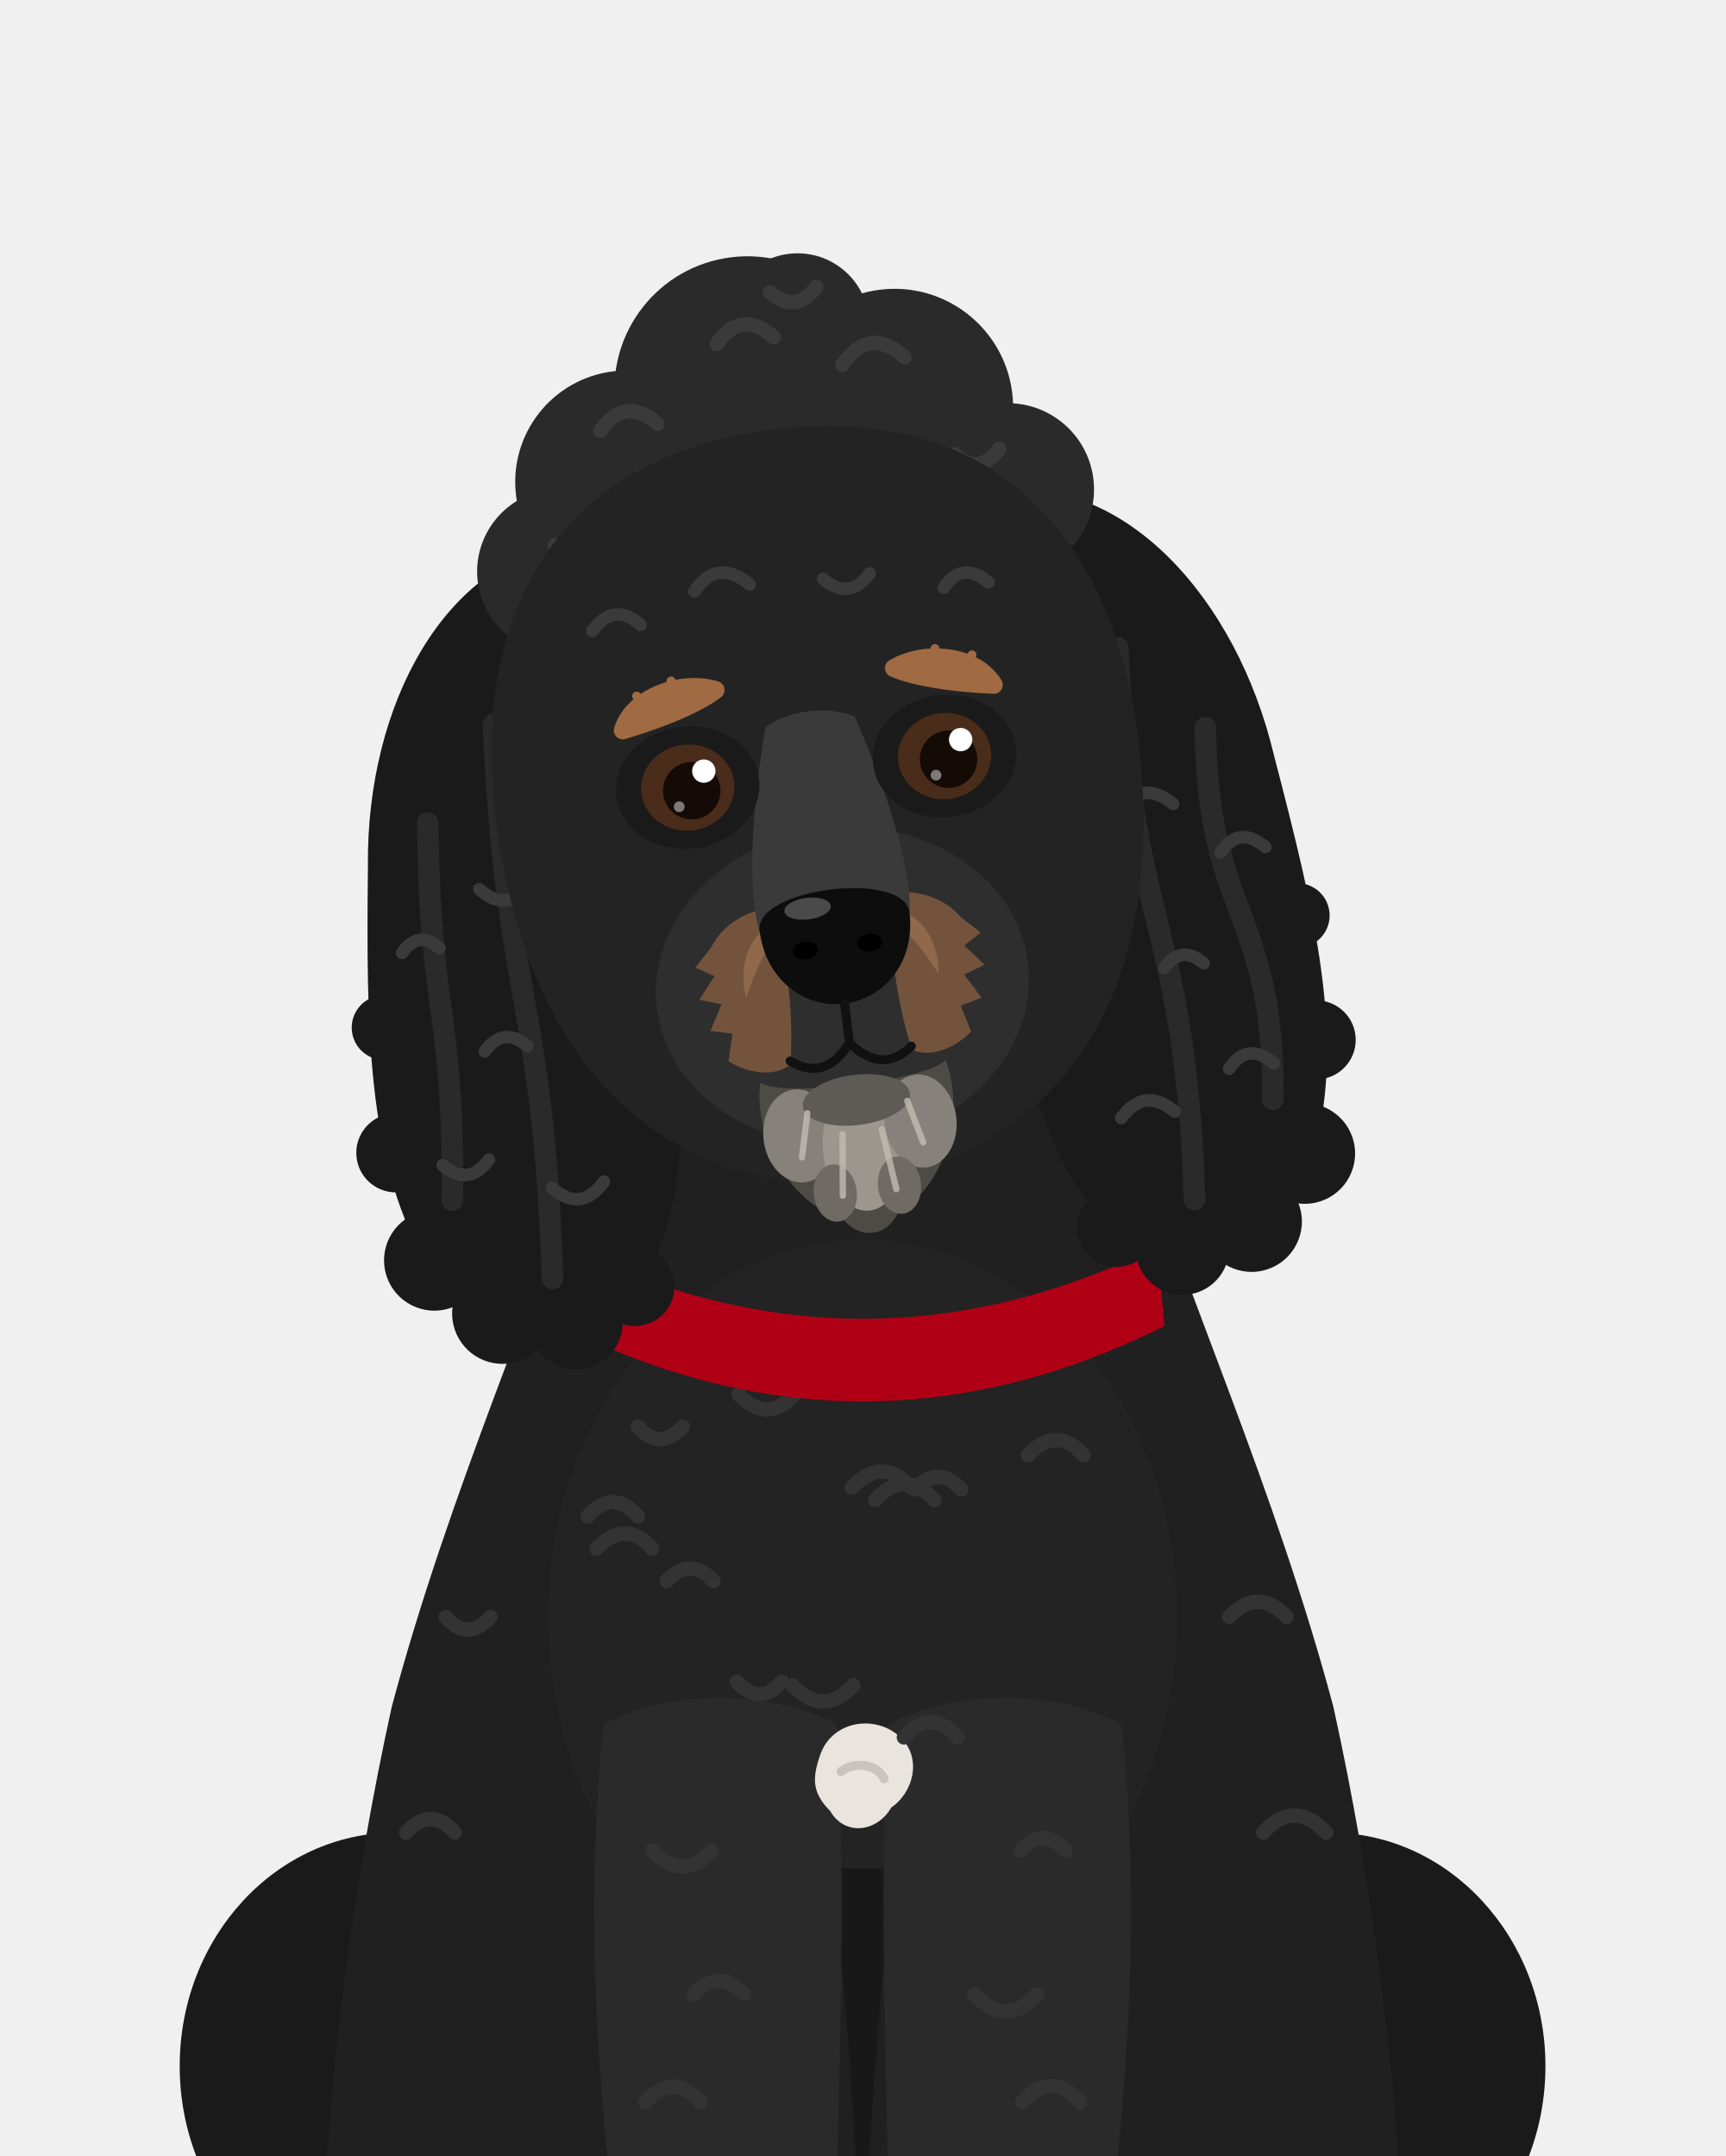
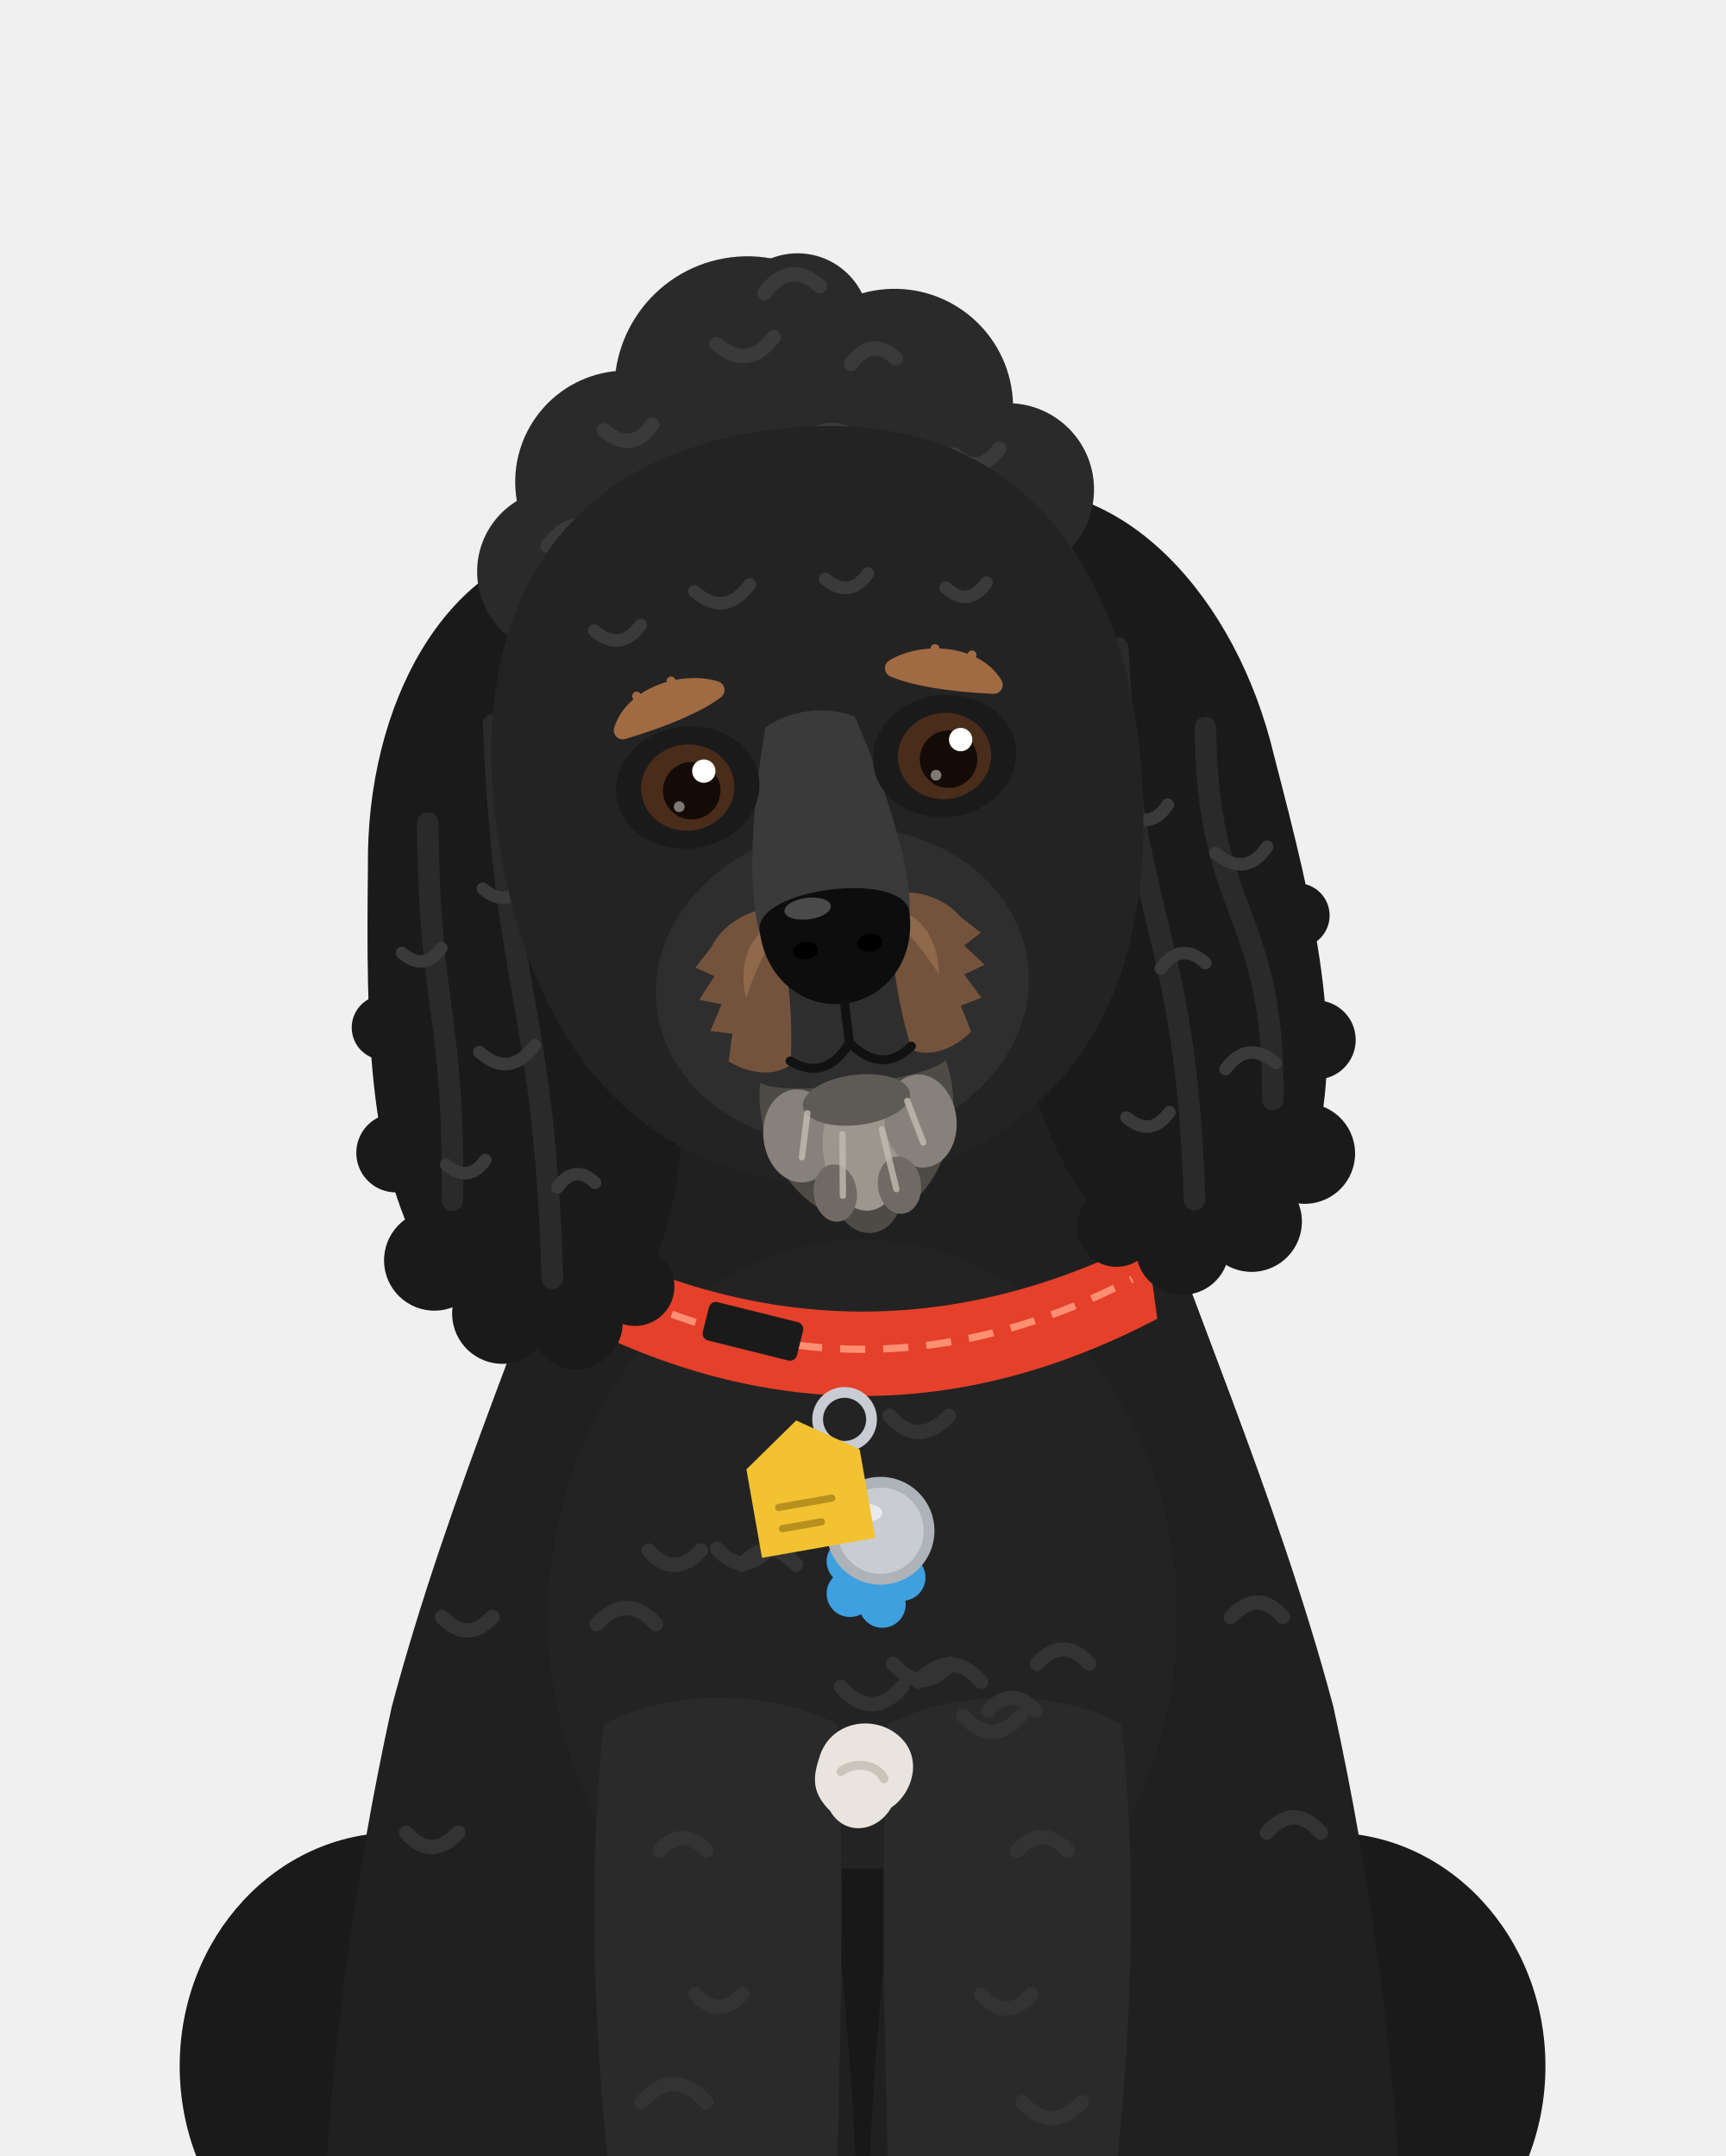
- <svg xmlns="http://www.w3.org/2000/svg" role="img" aria-label="Teddy, a black Australian labradoodle with a curly coat, tan brows, a grey beard, a white chest patch, and a red collar" viewBox="0 0 960 1200">
+ <svg xmlns="http://www.w3.org/2000/svg" role="img" aria-label="Teddy, an Australian labradoodle with a black curly coat, sitting and looking at you" viewBox="0 0 960 1200">
  <ellipse cx="220" cy="1150" fill="#1A1A1A" rx="120" ry="130" />
  <ellipse cx="740" cy="1150" fill="#1A1A1A" rx="120" ry="130" />
  <path fill="#202020" d="M332 620c-32 100-82 210-114 330-22 100-32 190-36 250h596c-4-60-14-150-36-250-32-120-82-230-114-330Z" />
  <ellipse cx="480" cy="640" fill="#202020" rx="170" ry="70" />
  <ellipse cx="480" cy="900" fill="#232323" rx="175" ry="210" />
  <path fill="#181818" d="M462 1040c8 60 12 120 14 160h8c2-40 6-100 14-160Z" />
  <path fill="#2A2A2A" d="M336 960c-10 90-4 180 2 240h128c2-80 4-160 0-240-36-20-96-20-130 0m288 0c10 90 4 180-2 240H494c-2-80-4-160 0-240 36-20 96-20 130 0" />
  <path fill="#E9E5DE" d="M456 978c6-20 30-24 44-12s8 32-4 40c-8 14-26 16-34 2-10-10-10-18-6-30" />
  <path fill="none" stroke="#C9C4BC" stroke-linecap="round" stroke-width="5" d="M468 986c8-6 20-4 24 4" />
-   <path fill="none" stroke="#333" stroke-linecap="round" stroke-width="8" d="M411 776q16 17 31 0m67-19q16-18 32 0m-67 71q17-18 33 0m-175 34q16-17 31 0m-36-18q14-16 28 0m86 94q17 18 34 0M355 794q12 14 25 0m123 173q15-17 30 0" />
-   <path fill="none" stroke="#333" stroke-linecap="round" stroke-width="8" d="M487 835q16-18 33 0m52-25q16-17 31 0M410 936q13 14 25 0m-64-56q13-14 26 0" />
-   <path fill="none" stroke="#333" stroke-linecap="round" stroke-width="8" d="M509 829q13-14 26 0m-55-74q15-16 29 0m-146 275q17 18 33 0m-10 80q14-15 28 0m-55 60q16-17 31 0m178-140q12-14 25 0m-51 80q18 19 35 0m-8 60q16-18 32 0M248 900q12 14 25 0m411 0q16-17 32 0m-490 120q14-15 27 0m450 0q17-19 35 0" />
-   <path fill="#b00016" d="M316 694q164 80 328 0l4 44q-168 84-336 0Z" />
+   <path fill="none" stroke="#333" stroke-linecap="round" stroke-width="8" d="M413 871q15-17 30 0m93 84q16 18 32 0m-57-19q18-19 35 0m-78 3q17 19 34 0m-141-76q14 16 29 0m187 63q15-16 29 0" />
+   <path fill="none" stroke="#333" stroke-linecap="round" stroke-width="8" d="M497 926q16 18 32 0m-26-157q12-14 25 0M332 904q17-18 33 0m107-48q18 19 35 0m43 96q13-14 26 0M448 747q18 20 36 0m11 41q16 18 33 0m-129 74q14 16 29 0m-61 168q13-14 26 0m-6 80q13 14 26 0m-56 60q18-20 36 0m173-140q14-15 28 0m-48 80q14 16 28 0m-5 60q16 18 33 0M246 900q14 15 28 0m411 0q15-16 29 0m-488 120q14 16 29 0m450 0q15-17 30 0" />
+   <path fill="#E5402A" d="M322 690q158 80 316 0l6 44q-164 86-328 0Z" />
+   <path fill="none" stroke="#FF8F72" stroke-dasharray="14 10" stroke-width="4" d="M330 712q150 78 300 0" />
+   <rect width="54" height="22" x="392" y="730" fill="#1A1A1A" rx="4" transform="rotate(14 419 741)" />
+   <circle cx="470" cy="790" r="15" fill="none" stroke="#C9CCD2" stroke-width="6" />
+   <path fill="none" stroke="#C9CCD2" stroke-width="4" d="M470 805c-2 10 0 17 8 23" />
+   <circle cx="502" cy="878" r="13" fill="#3FA0E0" />
+   <circle cx="491" cy="893" r="13" fill="#3FA0E0" />
+   <circle cx="473" cy="887" r="13" fill="#3FA0E0" />
+   <circle cx="473" cy="869" r="13" fill="#3FA0E0" />
+   <circle cx="491" cy="863" r="13" fill="#3FA0E0" />
+   <circle cx="490" cy="852" r="30" fill="#AEB2B9" />
+   <circle cx="490" cy="852" r="24" fill="#C9CCD2" />
+   <ellipse cx="482" cy="842" fill="#E8EAED" rx="9" ry="5" />
+   <path fill="#F2C230" d="m415.36 817.83 27.694-27.222 35.334 16.109 8.683 49.24-63.028 11.114Z" />
+   <path stroke="#B8901E" stroke-linecap="round" stroke-width="4" d="m433.315 839.035 29.545-5.21m-27.46 17.027 21.665-3.82" />
  <g transform="rotate(-7 480 640)">
    <path fill="#1A1A1A" d="M360 285c-70 0-124 75-134 165-12 90-20 160 4 220 20 45 70 58 106 38 32-18 48-78 52-148 4-80 22-230-28-275" />
    <circle cx="236" cy="672" r="28" fill="#1A1A1A" />
    <circle cx="270" cy="706" r="28" fill="#1A1A1A" />
    <circle cx="310" cy="716" r="26" fill="#1A1A1A" />
    <circle cx="345" cy="700" r="22" fill="#1A1A1A" />
    <circle cx="222" cy="610" r="22" fill="#1A1A1A" />
    <circle cx="224" cy="540" r="18" fill="#1A1A1A" />
    <path fill="none" stroke="#2A2A2A" stroke-linecap="round" stroke-width="12" d="M262 430c-12 105 2 105-12 210m55-260c-12 155 9 155-5 310" />
-     <path fill="none" stroke="#3A3A3A" stroke-linecap="round" stroke-width="7" d="M239 500q11-12 21 0m18 60q12-13 24 0m-55 60q13 14 26 0m33 20q14 16 29 0m-49-170q14 16 28 0" />
+     <path fill="none" stroke="#3A3A3A" stroke-linecap="round" stroke-width="7" d="M239 500q11 12 22 0m14 60q15 17 31 0m-57 60q11 12 22 0m38 20q11-12 21 0m-42-170q12 13 24 0" />
    <path fill="#1A1A1A" d="M600 285c70 0 124 75 134 165 12 90 20 160-4 220-20 45-70 58-106 38-32-18-48-78-52-148-4-80-22-230 28-275" />
    <circle cx="724" cy="672" r="28" fill="#1A1A1A" />
    <circle cx="690" cy="706" r="28" fill="#1A1A1A" />
    <circle cx="650" cy="716" r="26" fill="#1A1A1A" />
    <circle cx="615" cy="700" r="22" fill="#1A1A1A" />
    <circle cx="738" cy="610" r="22" fill="#1A1A1A" />
    <circle cx="736" cy="540" r="18" fill="#1A1A1A" />
    <path fill="none" stroke="#2A2A2A" stroke-linecap="round" stroke-width="12" d="M698 430c-12 105 26 105 12 210m-55-260c-12 155 19 155 5 310" />
-     <path fill="none" stroke="#3A3A3A" stroke-linecap="round" stroke-width="7" d="M698 500q12-14 25 0m-64 60q11-12 22 0m7 60q12-14 25 0m-88 20q15-16 30 0m-10-170q15-16 30 0" />
+     <path fill="none" stroke="#3A3A3A" stroke-linecap="round" stroke-width="7" d="M695 500q15 16 29 0m-67 60q13-14 25 0m4 60q14-15 28 0m-86 20q12 13 24 0m-5-170q13 14 25 0" />
    <circle cx="395" cy="255" r="62" fill="#2A2A2A" />
    <circle cx="468" cy="212" r="74" fill="#2A2A2A" />
    <circle cx="548" cy="232" r="66" fill="#2A2A2A" />
    <circle cx="605" cy="285" r="48" fill="#2A2A2A" />
    <circle cx="352" cy="300" r="46" fill="#2A2A2A" />
    <circle cx="500" cy="180" r="40" fill="#2A2A2A" />
-     <path fill="none" stroke="#3A3A3A" stroke-linecap="round" stroke-width="8" d="M384 225q16-18 32 0m38-40q16-18 32 0m36 20q18-20 35 0m21 57q12 14 25 0m-171 3q13 15 27 0m39-15q12 13 24 0m-171 35q14 15 27 0m109-125q13 14 26 0" />
+     <path fill="none" stroke="#3A3A3A" stroke-linecap="round" stroke-width="8" d="M386 225q14 15 27 0m41-40q16 17 32 0m41 20q13-14 25 0m26 57q12 14 25 0m-173 3q15 16 29 0m33-15q18-20 36 0m-181 35q18-19 35 0m102-125q16-17 31 0" />
    <path fill="#232323" d="M480 236c132 0 184 94 180 208-4 122-60 206-180 216-120-10-176-94-180-216-4-114 48-208 180-208" />
    <path fill="#232323" d="M332 330c48-50 248-50 296 0 4 20-10 42-28 38-12 17-34 14-44 0-16 16-41 14-51-2-13 18-39 18-51 0-12 16-36 18-50 2-12 14-36 14-44-2-20 6-34-14-28-36" />
-     <path fill="none" stroke="#3A3A3A" stroke-linecap="round" stroke-width="7" d="M366 335q14-15 27 0m32-15q15-17 31 0m41 2q13 14 26 0m40 13q12-14 25 0" />
+     <path fill="none" stroke="#3A3A3A" stroke-linecap="round" stroke-width="7" d="M367 335q13 14 26 0m32-15q15 17 31 0m42 2q12 13 24 0m42 13q11 13 23 0" />
    <path fill="#A06A42" stroke="#A06A42" stroke-linejoin="round" stroke-width="10" d="M376 392c8-18 36-24 54-16-10 6-30 12-54 16Zm208 0c-8-18-36-24-54-16 10 6 30 12 54 16Z" />
    <path stroke="#A06A42" stroke-linecap="round" stroke-width="5" d="m392 382-6-8m22 3-2-9m162 14 6-8m-22 3 2-9" />
    <ellipse cx="480" cy="548" fill="#2E2E2E" rx="104" ry="88" />
    <path fill="#8F6142" d="M446 500c-14 0-28 6-36 18l-10 10 10 6-10 12 12 4-8 14 12 3-4 15c10 8 24 12 34 6 5-28 6-58 0-88m68 0c14 0 28 6 36 18l10 10-10 6 10 12-12 4 8 14-12 3 4 15c-10 8-24 12-34 6-5-28-6-58 0-88" opacity=".72" />
    <path fill="#A87A55" d="M440 512c-10 6-16 20-14 36 4-8 10-20 16-26Zm80 0c10 6 16 20 14 36-4-8-10-20-16-26Z" opacity=".55" />
    <path fill="#3A3A3A" d="M455 400c15-8 35-8 50 0 15 50 23 100 15 120h-80c-8-20 0-70 15-120" />
    <ellipse cx="408" cy="428" fill="#1A1A1A" rx="40" ry="34" />
    <ellipse cx="408" cy="428" fill="#4A2C1A" rx="26" ry="24" />
    <circle cx="410" cy="430" r="16" fill="#140B06" />
    <circle cx="418" cy="420" r="6.5" fill="#FFF" />
    <circle cx="402" cy="438" r="3" fill="#FFF" opacity=".45" />
    <ellipse cx="552" cy="428" fill="#1A1A1A" rx="40" ry="34" />
    <ellipse cx="552" cy="428" fill="#4A2C1A" rx="26" ry="24" />
    <circle cx="554" cy="430" r="16" fill="#140B06" />
    <circle cx="562" cy="420" r="6.5" fill="#FFF" />
    <circle cx="546" cy="438" r="3" fill="#FFF" opacity=".45" />
    <path fill="#4E4B47" d="M428 596c12 10 92 10 104 0 8 34-12 72-36 80-8 14-24 14-32 0-24-8-44-46-36-80" />
    <ellipse cx="446" cy="628" fill="#86817A" rx="20" ry="26" />
    <ellipse cx="480" cy="640" fill="#9C968E" rx="22" ry="34" />
    <ellipse cx="514" cy="628" fill="#86817A" rx="20" ry="26" />
    <ellipse cx="462" cy="662" fill="#6F6A64" rx="12" ry="16" />
    <ellipse cx="498" cy="662" fill="#6F6A64" rx="12" ry="16" />
    <ellipse cx="480" cy="612" fill="#5E5A55" rx="30" ry="14" />
    <path stroke="#C2BCB3" stroke-linecap="round" stroke-width="3.5" d="m470 630-4 34m26-34 4 34m-44-48-6 24m62-24 6 24" opacity=".8" />
    <path fill="#0D0D0D" d="M438 512c0-24 84-24 84 0 0 28-20 46-42 46s-42-18-42-46" />
    <ellipse cx="466" cy="503" fill="#4A4A4A" rx="13" ry="6" />
    <ellipse cx="462" cy="526" rx="7" ry="5" />
    <ellipse cx="498" cy="526" rx="7" ry="5" />
    <path fill="none" stroke="#111" stroke-linecap="round" stroke-linejoin="round" stroke-width="5" d="M480 558v20m-34 8q18 14 34-6 16 20 34 6" />
  </g>
</svg>
